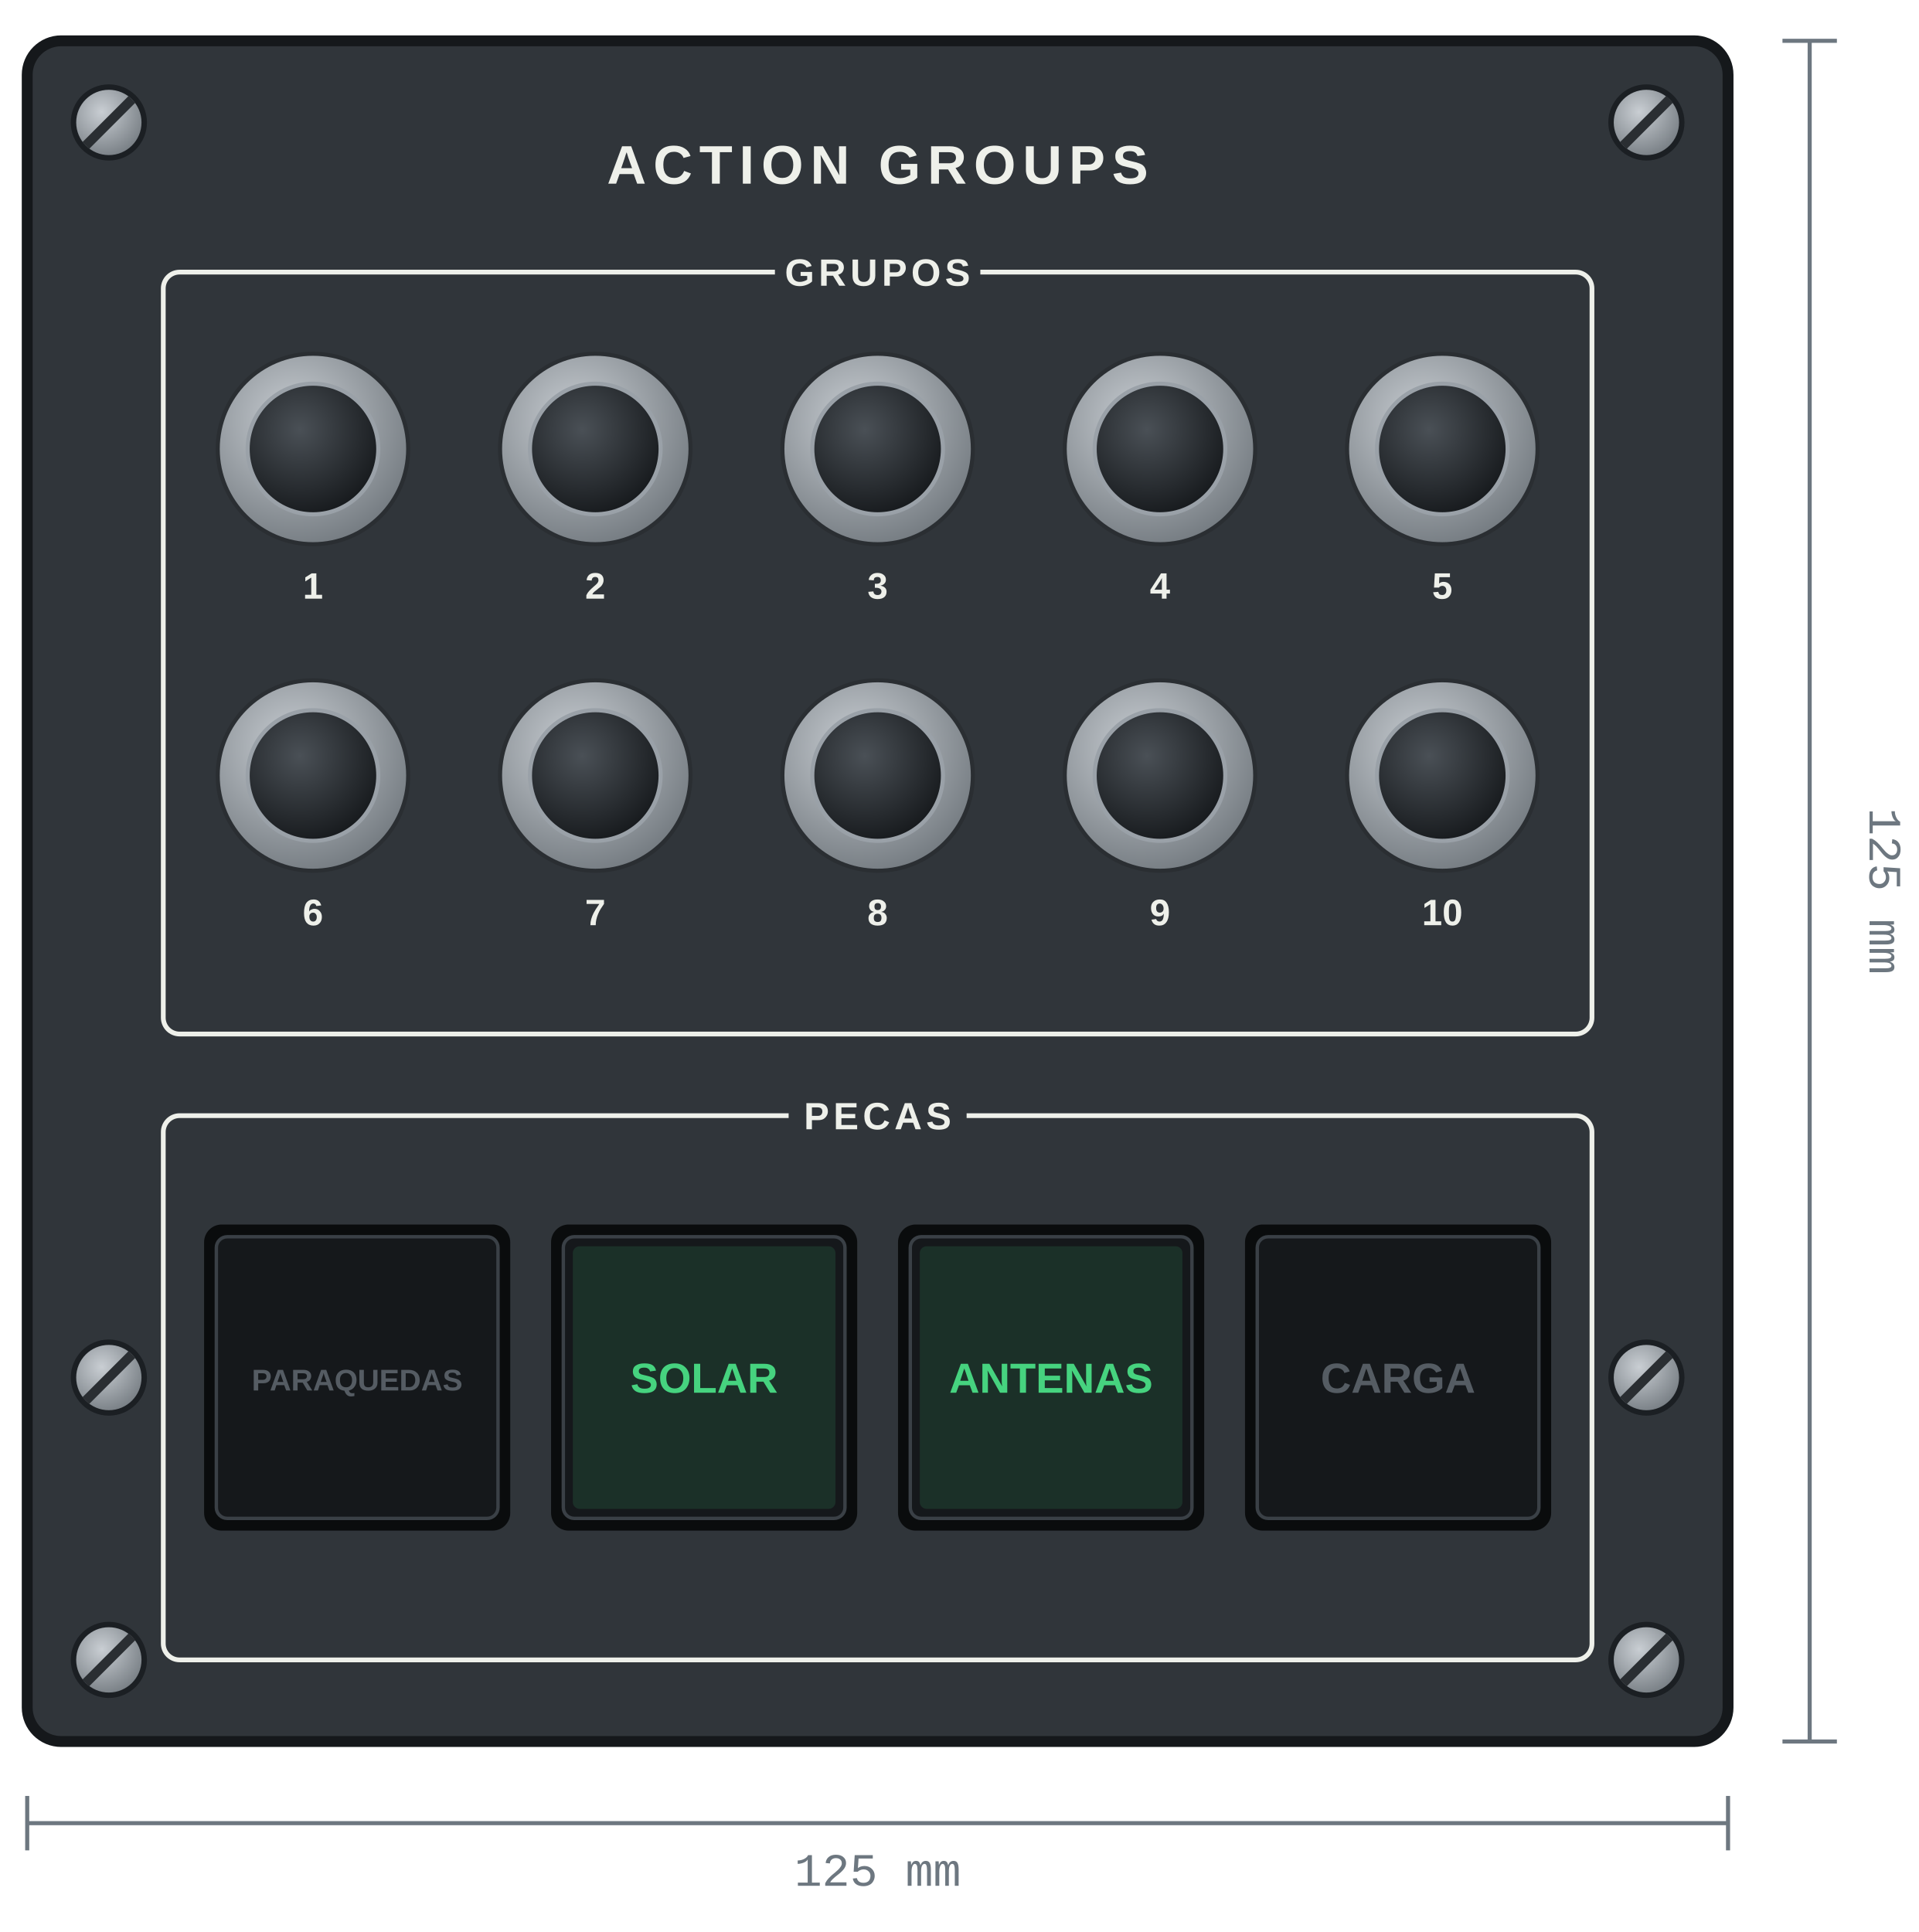
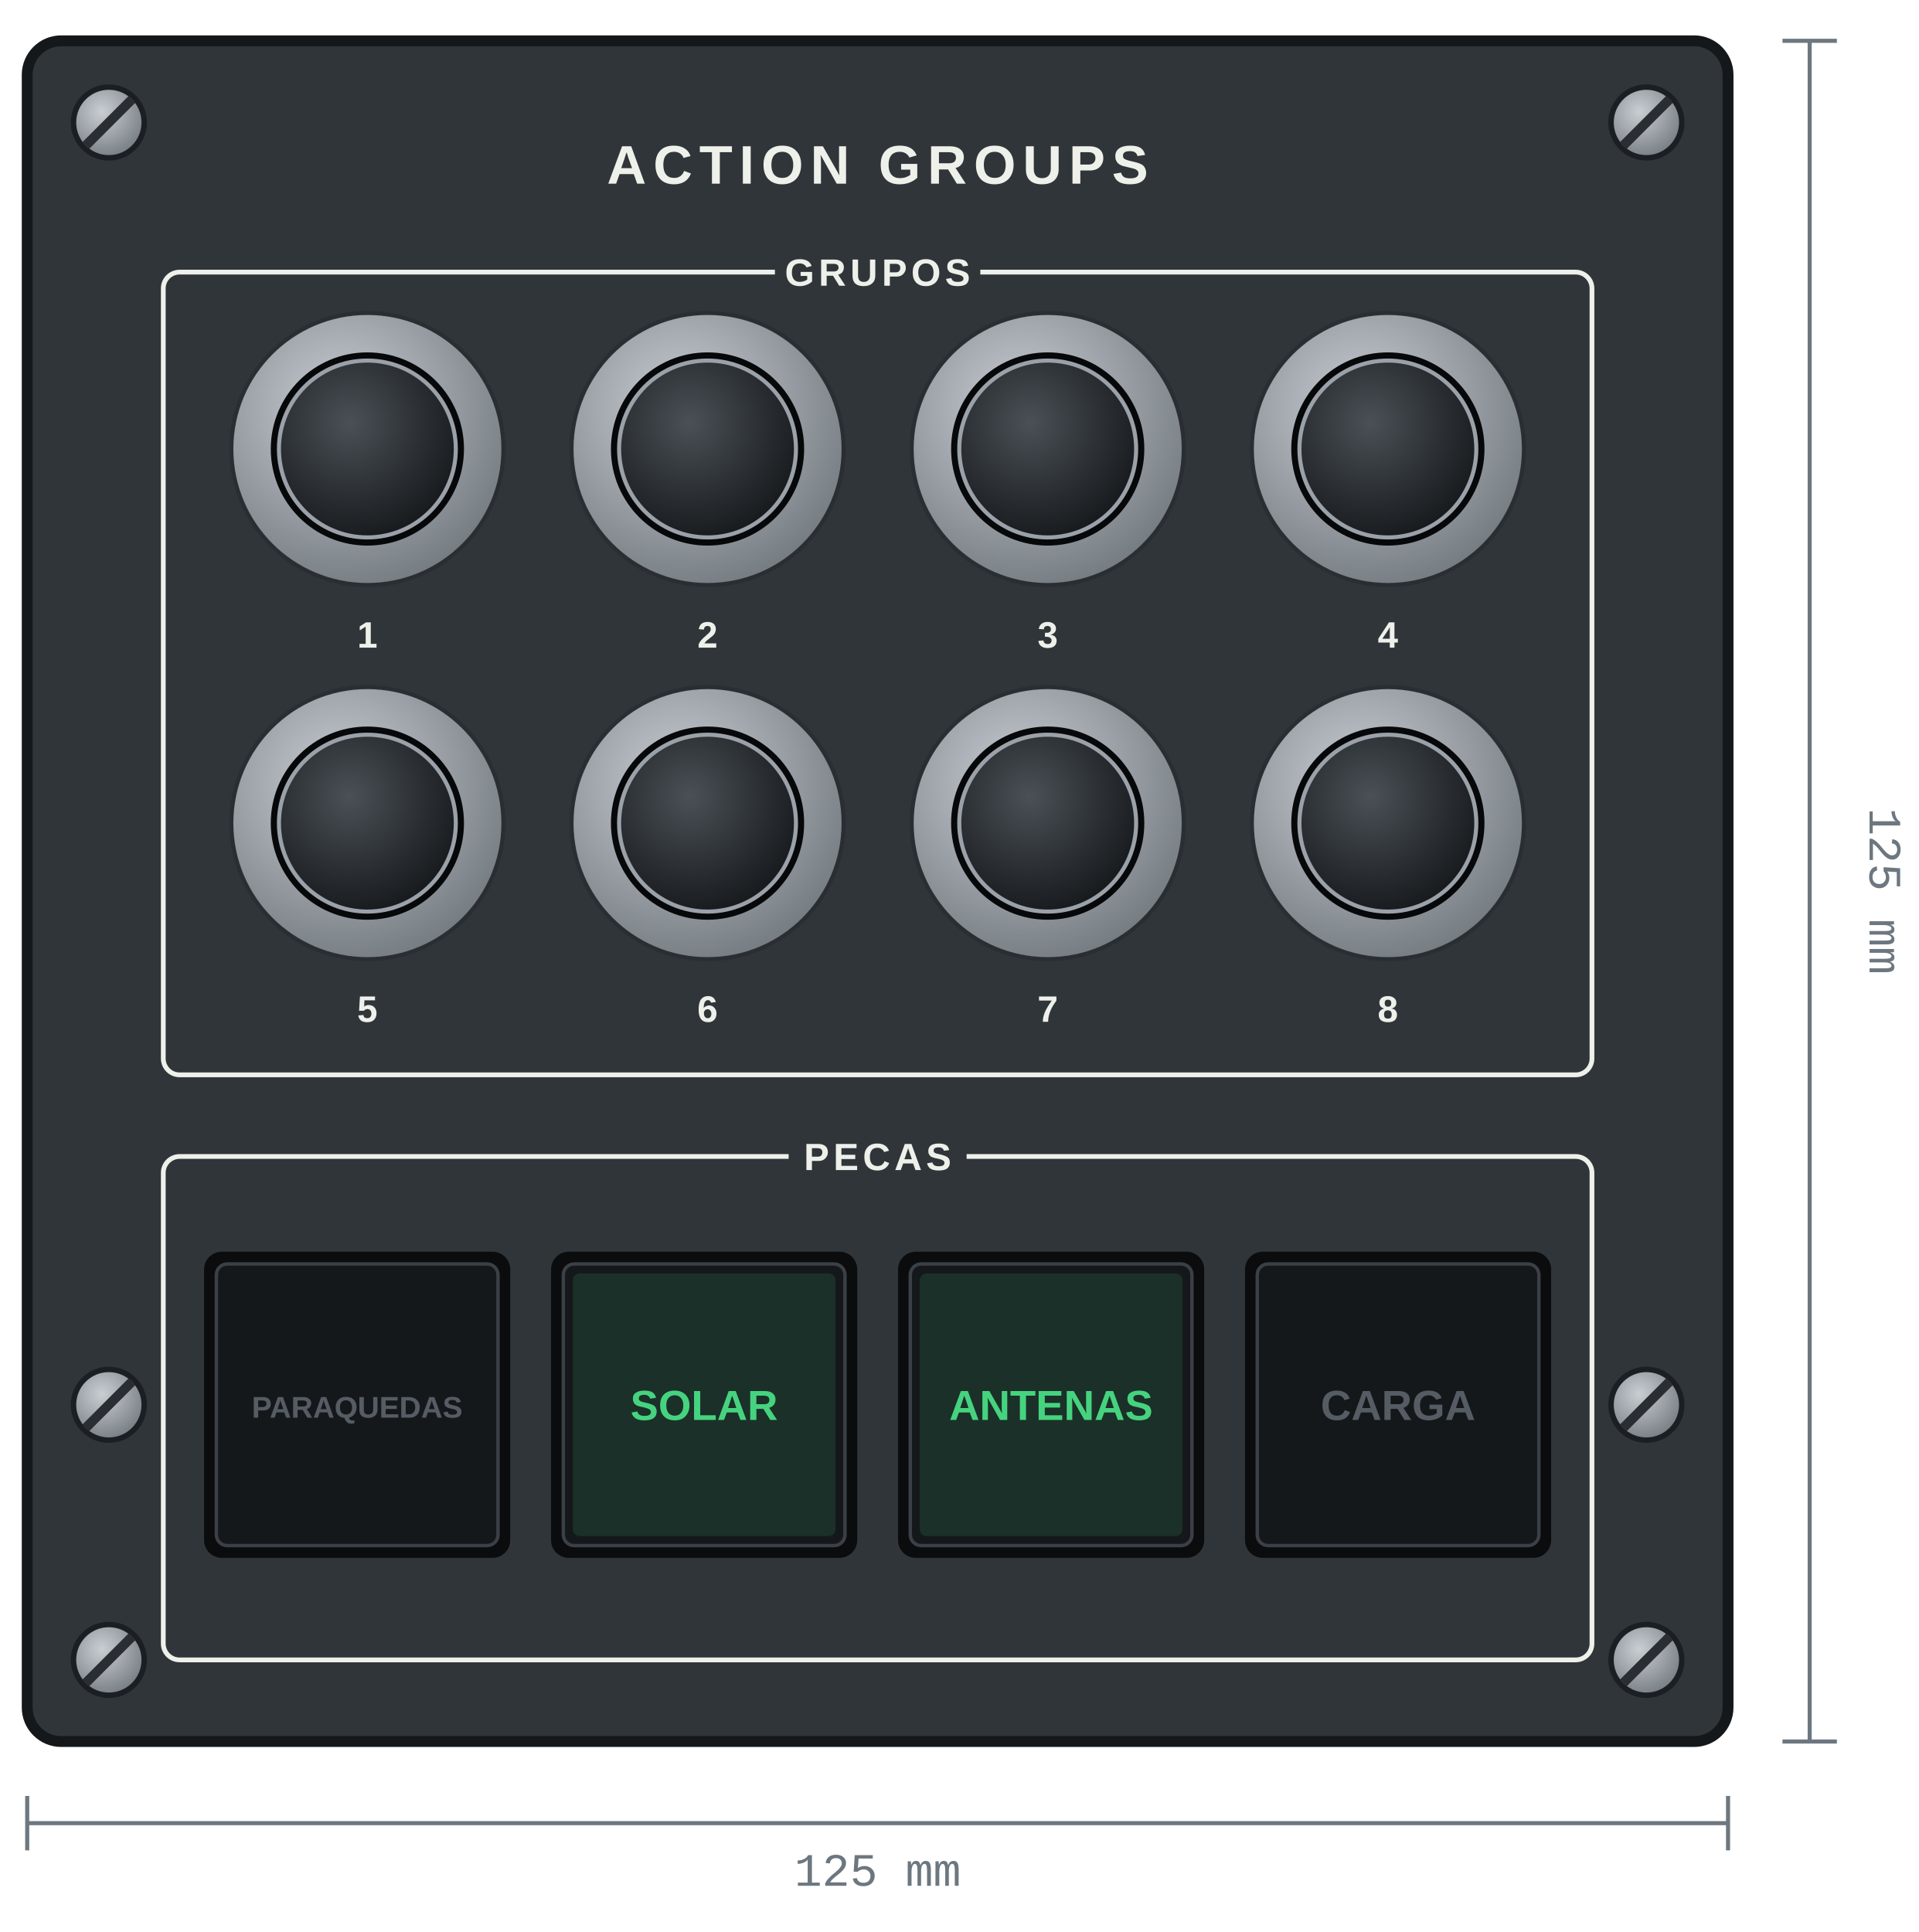
- <svg xmlns="http://www.w3.org/2000/svg" viewBox="-2 -3 141 142" width="564" height="568" role="img" aria-label="Action groups, 125 por 125 mm: dez botoes de metal e os korry PARAQUEDAS, SOLAR, ANTENAS e CARGA">
+ <svg xmlns="http://www.w3.org/2000/svg" viewBox="-2 -3 141 142" width="564" height="568" role="img" aria-label="Action groups, 125 por 125 mm: oito botoes e os korry PARAQUEDAS, SOLAR, ANTENAS e CARGA">
  <style>.lg{font-family:"B612","Arial Narrow",Arial,sans-serif;font-weight:700}.lcdt{font-family:"B612 Mono","Courier New",monospace;font-weight:700}.dimline{stroke:#6d7780;stroke-width:.3;fill:none}.dimtext{fill:#6d7780;font-family:"B612 Mono","Courier New",monospace;font-size:3.4px}</style>
  <defs>
    <pattern id="zebra" width="6" height="6" patternUnits="userSpaceOnUse" patternTransform="rotate(45)">
      <rect width="6" height="6" fill="#1b1d1f" />
      <rect width="3" height="6" fill="#e7b416" />
    </pattern>
    <radialGradient id="knob" cx="40%" cy="35%" r="70%">
      <stop offset="0" stop-color="#4a5056" />
      <stop offset="1" stop-color="#15181b" />
    </radialGradient>
    <radialGradient id="nut" cx="40%" cy="35%" r="75%">
      <stop offset="0" stop-color="#c9ced3" />
      <stop offset="1" stop-color="#6c7379" />
    </radialGradient>
  </defs>
  <rect x="0" y="0" width="125" height="125" rx="2.5" fill="#30353a" stroke="#15181b" stroke-width=".8" />
  <circle cx="6" cy="6" r="2.6" fill="url(#nut)" stroke="#1b1f23" stroke-width=".4" />
  <line x1="4.3" y1="7.7" x2="7.7" y2="4.3" stroke="#2a2e32" stroke-width=".7" />
  <circle cx="119" cy="6" r="2.6" fill="url(#nut)" stroke="#1b1f23" stroke-width=".4" />
  <line x1="117.3" y1="7.7" x2="120.7" y2="4.3" stroke="#2a2e32" stroke-width=".7" />
  <circle cx="6" cy="119" r="2.6" fill="url(#nut)" stroke="#1b1f23" stroke-width=".4" />
  <line x1="4.3" y1="120.7" x2="7.7" y2="117.3" stroke="#2a2e32" stroke-width=".7" />
  <circle cx="119" cy="119" r="2.6" fill="url(#nut)" stroke="#1b1f23" stroke-width=".4" />
  <line x1="117.3" y1="120.7" x2="120.7" y2="117.3" stroke="#2a2e32" stroke-width=".7" />
  <text class="lg" x="62.5" y="10.5" font-size="4" text-anchor="middle" fill="#eef0ea" letter-spacing=".5">ACTION GROUPS</text>
-   <rect x="10" y="17" width="105" height="56" rx="1.2" fill="none" stroke="#eef0ea" stroke-width=".35" />
+   <rect x="10" y="17" width="105" height="59" rx="1.2" fill="none" stroke="#eef0ea" stroke-width=".35" />
  <rect x="54.952" y="15" width="15.096" height="4" fill="#30353a" />
  <text class="lg" x="62.5" y="18" font-size="2.8" text-anchor="middle" fill="#eef0ea" letter-spacing=".3">GRUPOS</text>
-   <circle cx="21" cy="30" r="7" fill="url(#nut)" stroke="#2a2e32" stroke-width=".3" />
-   <circle cx="21" cy="30" r="4.8" fill="url(#knob)" stroke="#9aa1a8" stroke-width=".3" />
-   <text class="lg" x="21" y="41" font-size="2.7" text-anchor="middle" fill="#eef0ea">1</text>
-   <circle cx="41.75" cy="30" r="7" fill="url(#nut)" stroke="#2a2e32" stroke-width=".3" />
-   <circle cx="41.75" cy="30" r="4.8" fill="url(#knob)" stroke="#9aa1a8" stroke-width=".3" />
-   <text class="lg" x="41.75" y="41" font-size="2.7" text-anchor="middle" fill="#eef0ea">2</text>
-   <circle cx="62.5" cy="30" r="7" fill="url(#nut)" stroke="#2a2e32" stroke-width=".3" />
-   <circle cx="62.5" cy="30" r="4.8" fill="url(#knob)" stroke="#9aa1a8" stroke-width=".3" />
-   <text class="lg" x="62.5" y="41" font-size="2.7" text-anchor="middle" fill="#eef0ea">3</text>
-   <circle cx="83.25" cy="30" r="7" fill="url(#nut)" stroke="#2a2e32" stroke-width=".3" />
-   <circle cx="83.25" cy="30" r="4.8" fill="url(#knob)" stroke="#9aa1a8" stroke-width=".3" />
-   <text class="lg" x="83.25" y="41" font-size="2.7" text-anchor="middle" fill="#eef0ea">4</text>
-   <circle cx="104" cy="30" r="7" fill="url(#nut)" stroke="#2a2e32" stroke-width=".3" />
-   <circle cx="104" cy="30" r="4.8" fill="url(#knob)" stroke="#9aa1a8" stroke-width=".3" />
-   <text class="lg" x="104" y="41" font-size="2.7" text-anchor="middle" fill="#eef0ea">5</text>
-   <circle cx="21" cy="54" r="7" fill="url(#nut)" stroke="#2a2e32" stroke-width=".3" />
-   <circle cx="21" cy="54" r="4.8" fill="url(#knob)" stroke="#9aa1a8" stroke-width=".3" />
-   <text class="lg" x="21" y="65" font-size="2.7" text-anchor="middle" fill="#eef0ea">6</text>
-   <circle cx="41.75" cy="54" r="7" fill="url(#nut)" stroke="#2a2e32" stroke-width=".3" />
-   <circle cx="41.75" cy="54" r="4.8" fill="url(#knob)" stroke="#9aa1a8" stroke-width=".3" />
-   <text class="lg" x="41.75" y="65" font-size="2.7" text-anchor="middle" fill="#eef0ea">7</text>
-   <circle cx="62.5" cy="54" r="7" fill="url(#nut)" stroke="#2a2e32" stroke-width=".3" />
-   <circle cx="62.5" cy="54" r="4.8" fill="url(#knob)" stroke="#9aa1a8" stroke-width=".3" />
-   <text class="lg" x="62.5" y="65" font-size="2.7" text-anchor="middle" fill="#eef0ea">8</text>
-   <circle cx="83.25" cy="54" r="7" fill="url(#nut)" stroke="#2a2e32" stroke-width=".3" />
-   <circle cx="83.25" cy="54" r="4.8" fill="url(#knob)" stroke="#9aa1a8" stroke-width=".3" />
-   <text class="lg" x="83.25" y="65" font-size="2.7" text-anchor="middle" fill="#eef0ea">9</text>
-   <circle cx="104" cy="54" r="7" fill="url(#nut)" stroke="#2a2e32" stroke-width=".3" />
-   <circle cx="104" cy="54" r="4.8" fill="url(#knob)" stroke="#9aa1a8" stroke-width=".3" />
-   <text class="lg" x="104" y="65" font-size="2.7" text-anchor="middle" fill="#eef0ea">10</text>
-   <rect x="10" y="79" width="105" height="40" rx="1.2" fill="none" stroke="#eef0ea" stroke-width=".35" />
-   <rect x="55.96" y="77" width="13.08" height="4" fill="#30353a" />
-   <text class="lg" x="62.5" y="80" font-size="2.8" text-anchor="middle" fill="#eef0ea" letter-spacing=".3">PECAS</text>
-   <rect x="13" y="87" width="22.5" height="22.5" rx="1.3" fill="#0a0c0d" />
-   <rect x="13.9" y="87.9" width="20.7" height="20.7" rx=".8" fill="#15181b" stroke="#3a4046" stroke-width=".25" />
-   <text class="lg" x="24.25" y="99.366" font-size="3.1" text-anchor="middle" fill="#555c63"> </text>
-   <text class="lg" x="24.25" y="99.2" font-size="2.2" text-anchor="middle" fill="#555c63">PARAQUEDAS</text>
-   <rect x="38.5" y="87" width="22.5" height="22.5" rx="1.3" fill="#0a0c0d" />
-   <rect x="39.4" y="87.9" width="20.7" height="20.7" rx=".8" fill="#15181b" stroke="#3a4046" stroke-width=".25" />
-   <rect x="40.1" y="88.6" width="19.3" height="19.3" rx=".5" fill="#46d37f" opacity=".13" />
-   <text class="lg" x="49.75" y="99.366" font-size="3.1" text-anchor="middle" fill="#46d37f">SOLAR</text>
-   <rect x="64" y="87" width="22.5" height="22.5" rx="1.3" fill="#0a0c0d" />
-   <rect x="64.9" y="87.9" width="20.7" height="20.7" rx=".8" fill="#15181b" stroke="#3a4046" stroke-width=".25" />
-   <rect x="65.6" y="88.6" width="19.3" height="19.3" rx=".5" fill="#46d37f" opacity=".13" />
-   <text class="lg" x="75.25" y="99.366" font-size="3.1" text-anchor="middle" fill="#46d37f">ANTENAS</text>
-   <rect x="89.5" y="87" width="22.5" height="22.5" rx="1.3" fill="#0a0c0d" />
-   <rect x="90.4" y="87.9" width="20.7" height="20.7" rx=".8" fill="#15181b" stroke="#3a4046" stroke-width=".25" />
-   <text class="lg" x="100.75" y="99.366" font-size="3.1" text-anchor="middle" fill="#555c63">CARGA</text>
-   <circle cx="6" cy="98.25" r="2.6" fill="url(#nut)" stroke="#1b1f23" stroke-width=".4" />
-   <line x1="4.3" y1="99.95" x2="7.7" y2="96.55" stroke="#2a2e32" stroke-width=".7" />
-   <circle cx="119" cy="98.25" r="2.6" fill="url(#nut)" stroke="#1b1f23" stroke-width=".4" />
-   <line x1="117.3" y1="99.95" x2="120.7" y2="96.55" stroke="#2a2e32" stroke-width=".7" />
+   <circle cx="25" cy="30" r="10" fill="url(#nut)" stroke="#2a2e32" stroke-width=".3" />
+   <circle cx="25" cy="30" r="7.1" fill="#07080a" />
+   <circle cx="25" cy="30" r="6.5" fill="url(#knob)" stroke="#9aa1a8" stroke-width=".3" />
+   <text class="lg" x="25" y="44.6" font-size="2.7" text-anchor="middle" fill="#eef0ea">1</text>
+   <circle cx="50" cy="30" r="10" fill="url(#nut)" stroke="#2a2e32" stroke-width=".3" />
+   <circle cx="50" cy="30" r="7.1" fill="#07080a" />
+   <circle cx="50" cy="30" r="6.5" fill="url(#knob)" stroke="#9aa1a8" stroke-width=".3" />
+   <text class="lg" x="50" y="44.6" font-size="2.7" text-anchor="middle" fill="#eef0ea">2</text>
+   <circle cx="75" cy="30" r="10" fill="url(#nut)" stroke="#2a2e32" stroke-width=".3" />
+   <circle cx="75" cy="30" r="7.1" fill="#07080a" />
+   <circle cx="75" cy="30" r="6.5" fill="url(#knob)" stroke="#9aa1a8" stroke-width=".3" />
+   <text class="lg" x="75" y="44.6" font-size="2.7" text-anchor="middle" fill="#eef0ea">3</text>
+   <circle cx="100" cy="30" r="10" fill="url(#nut)" stroke="#2a2e32" stroke-width=".3" />
+   <circle cx="100" cy="30" r="7.1" fill="#07080a" />
+   <circle cx="100" cy="30" r="6.5" fill="url(#knob)" stroke="#9aa1a8" stroke-width=".3" />
+   <text class="lg" x="100" y="44.6" font-size="2.7" text-anchor="middle" fill="#eef0ea">4</text>
+   <circle cx="25" cy="57.5" r="10" fill="url(#nut)" stroke="#2a2e32" stroke-width=".3" />
+   <circle cx="25" cy="57.5" r="7.1" fill="#07080a" />
+   <circle cx="25" cy="57.5" r="6.5" fill="url(#knob)" stroke="#9aa1a8" stroke-width=".3" />
+   <text class="lg" x="25" y="72.1" font-size="2.7" text-anchor="middle" fill="#eef0ea">5</text>
+   <circle cx="50" cy="57.5" r="10" fill="url(#nut)" stroke="#2a2e32" stroke-width=".3" />
+   <circle cx="50" cy="57.5" r="7.1" fill="#07080a" />
+   <circle cx="50" cy="57.5" r="6.5" fill="url(#knob)" stroke="#9aa1a8" stroke-width=".3" />
+   <text class="lg" x="50" y="72.1" font-size="2.7" text-anchor="middle" fill="#eef0ea">6</text>
+   <circle cx="75" cy="57.5" r="10" fill="url(#nut)" stroke="#2a2e32" stroke-width=".3" />
+   <circle cx="75" cy="57.5" r="7.1" fill="#07080a" />
+   <circle cx="75" cy="57.5" r="6.5" fill="url(#knob)" stroke="#9aa1a8" stroke-width=".3" />
+   <text class="lg" x="75" y="72.1" font-size="2.7" text-anchor="middle" fill="#eef0ea">7</text>
+   <circle cx="100" cy="57.5" r="10" fill="url(#nut)" stroke="#2a2e32" stroke-width=".3" />
+   <circle cx="100" cy="57.5" r="7.1" fill="#07080a" />
+   <circle cx="100" cy="57.5" r="6.5" fill="url(#knob)" stroke="#9aa1a8" stroke-width=".3" />
+   <text class="lg" x="100" y="72.1" font-size="2.7" text-anchor="middle" fill="#eef0ea">8</text>
+   <rect x="10" y="82" width="105" height="37" rx="1.2" fill="none" stroke="#eef0ea" stroke-width=".35" />
+   <rect x="55.96" y="80" width="13.08" height="4" fill="#30353a" />
+   <text class="lg" x="62.5" y="83" font-size="2.8" text-anchor="middle" fill="#eef0ea" letter-spacing=".3">PECAS</text>
+   <rect x="13" y="89" width="22.5" height="22.5" rx="1.3" fill="#0a0c0d" />
+   <rect x="13.9" y="89.9" width="20.7" height="20.7" rx=".8" fill="#15181b" stroke="#3a4046" stroke-width=".25" />
+   <text class="lg" x="24.25" y="101.366" font-size="3.1" text-anchor="middle" fill="#555c63"> </text>
+   <text class="lg" x="24.25" y="101.2" font-size="2.2" text-anchor="middle" fill="#555c63">PARAQUEDAS</text>
+   <rect x="38.5" y="89" width="22.5" height="22.5" rx="1.3" fill="#0a0c0d" />
+   <rect x="39.4" y="89.9" width="20.7" height="20.7" rx=".8" fill="#15181b" stroke="#3a4046" stroke-width=".25" />
+   <rect x="40.1" y="90.6" width="19.3" height="19.3" rx=".5" fill="#46d37f" opacity=".13" />
+   <text class="lg" x="49.75" y="101.366" font-size="3.1" text-anchor="middle" fill="#46d37f">SOLAR</text>
+   <rect x="64" y="89" width="22.5" height="22.5" rx="1.3" fill="#0a0c0d" />
+   <rect x="64.9" y="89.9" width="20.7" height="20.7" rx=".8" fill="#15181b" stroke="#3a4046" stroke-width=".25" />
+   <rect x="65.6" y="90.6" width="19.3" height="19.3" rx=".5" fill="#46d37f" opacity=".13" />
+   <text class="lg" x="75.25" y="101.366" font-size="3.1" text-anchor="middle" fill="#46d37f">ANTENAS</text>
+   <rect x="89.5" y="89" width="22.5" height="22.5" rx="1.3" fill="#0a0c0d" />
+   <rect x="90.4" y="89.9" width="20.7" height="20.7" rx=".8" fill="#15181b" stroke="#3a4046" stroke-width=".25" />
+   <text class="lg" x="100.75" y="101.366" font-size="3.1" text-anchor="middle" fill="#555c63">CARGA</text>
+   <circle cx="6" cy="100.25" r="2.6" fill="url(#nut)" stroke="#1b1f23" stroke-width=".4" />
+   <line x1="4.3" y1="101.95" x2="7.7" y2="98.55" stroke="#2a2e32" stroke-width=".7" />
+   <circle cx="119" cy="100.25" r="2.6" fill="url(#nut)" stroke="#1b1f23" stroke-width=".4" />
+   <line x1="117.3" y1="101.95" x2="120.7" y2="98.55" stroke="#2a2e32" stroke-width=".7" />
  <line class="dimline" x1="0" y1="131" x2="125" y2="131" />
  <line class="dimline" x1="0" y1="129" x2="0" y2="133" />
  <line class="dimline" x1="125" y1="129" x2="125" y2="133" />
  <text class="dimtext" x="62.5" y="135.6" text-anchor="middle">125 mm</text>
  <line class="dimline" x1="131" y1="0" x2="131" y2="125" />
  <line class="dimline" x1="129" y1="0" x2="133" y2="0" />
  <line class="dimline" x1="129" y1="125" x2="133" y2="125" />
  <text class="dimtext" transform="translate(135.4 62.5) rotate(90)" text-anchor="middle">125 mm</text>
</svg>
